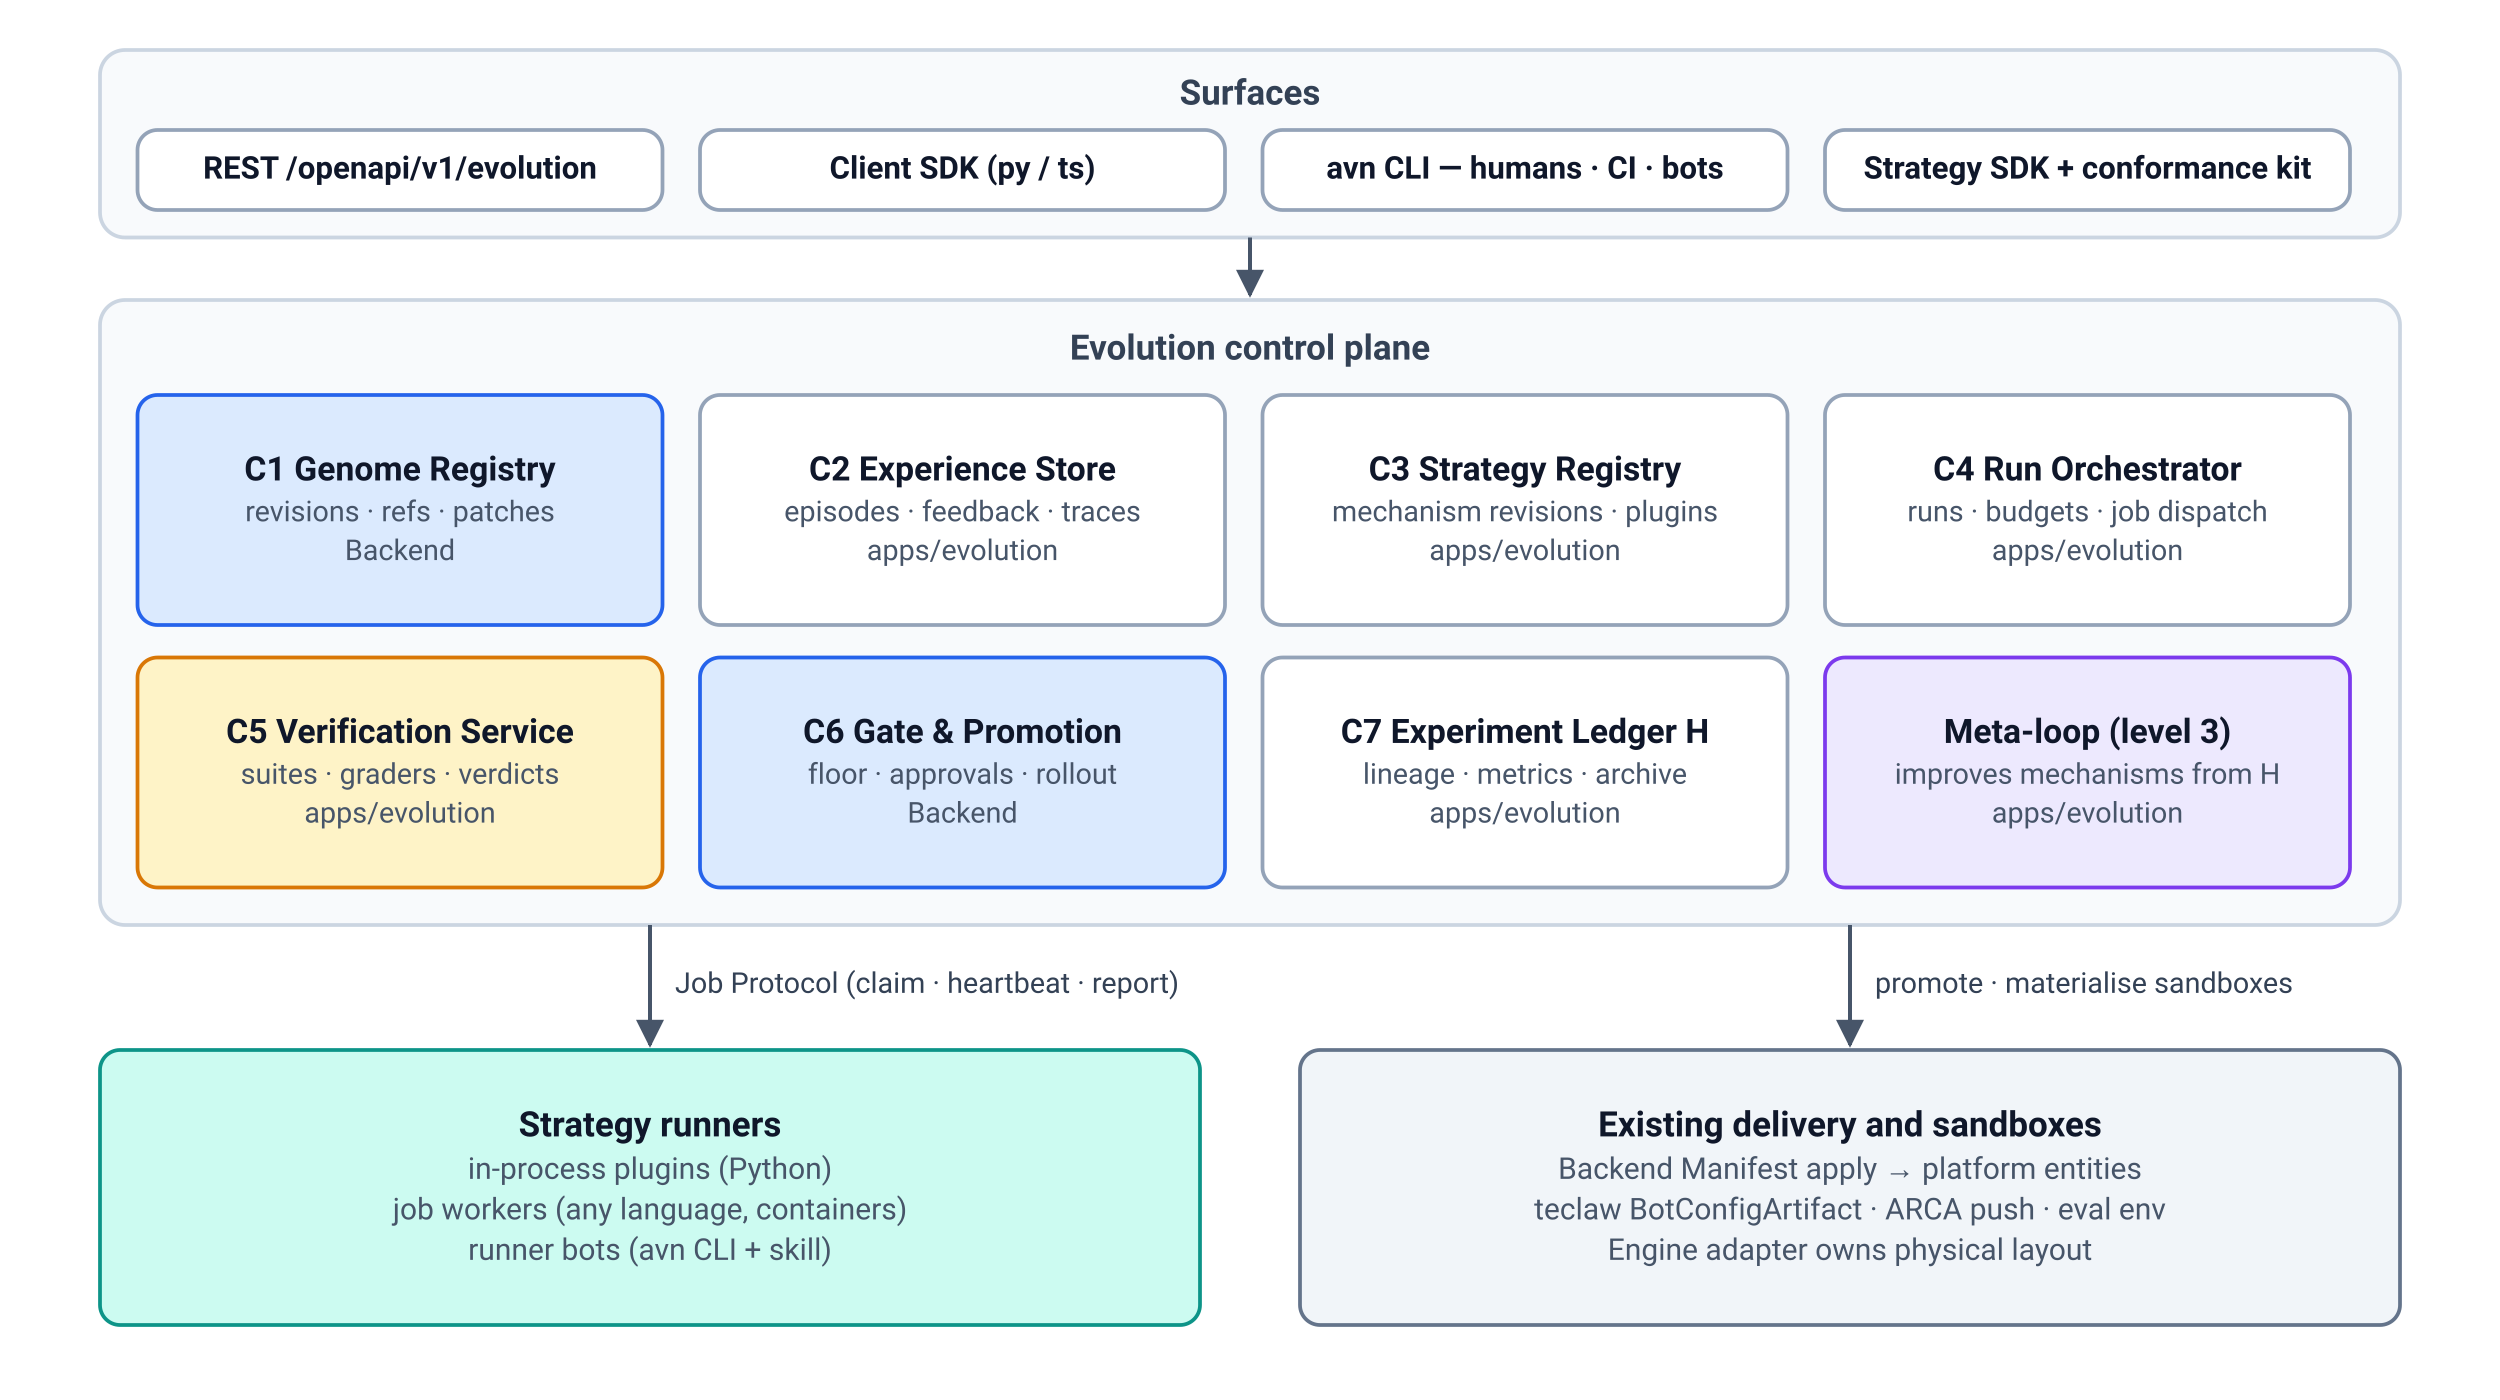
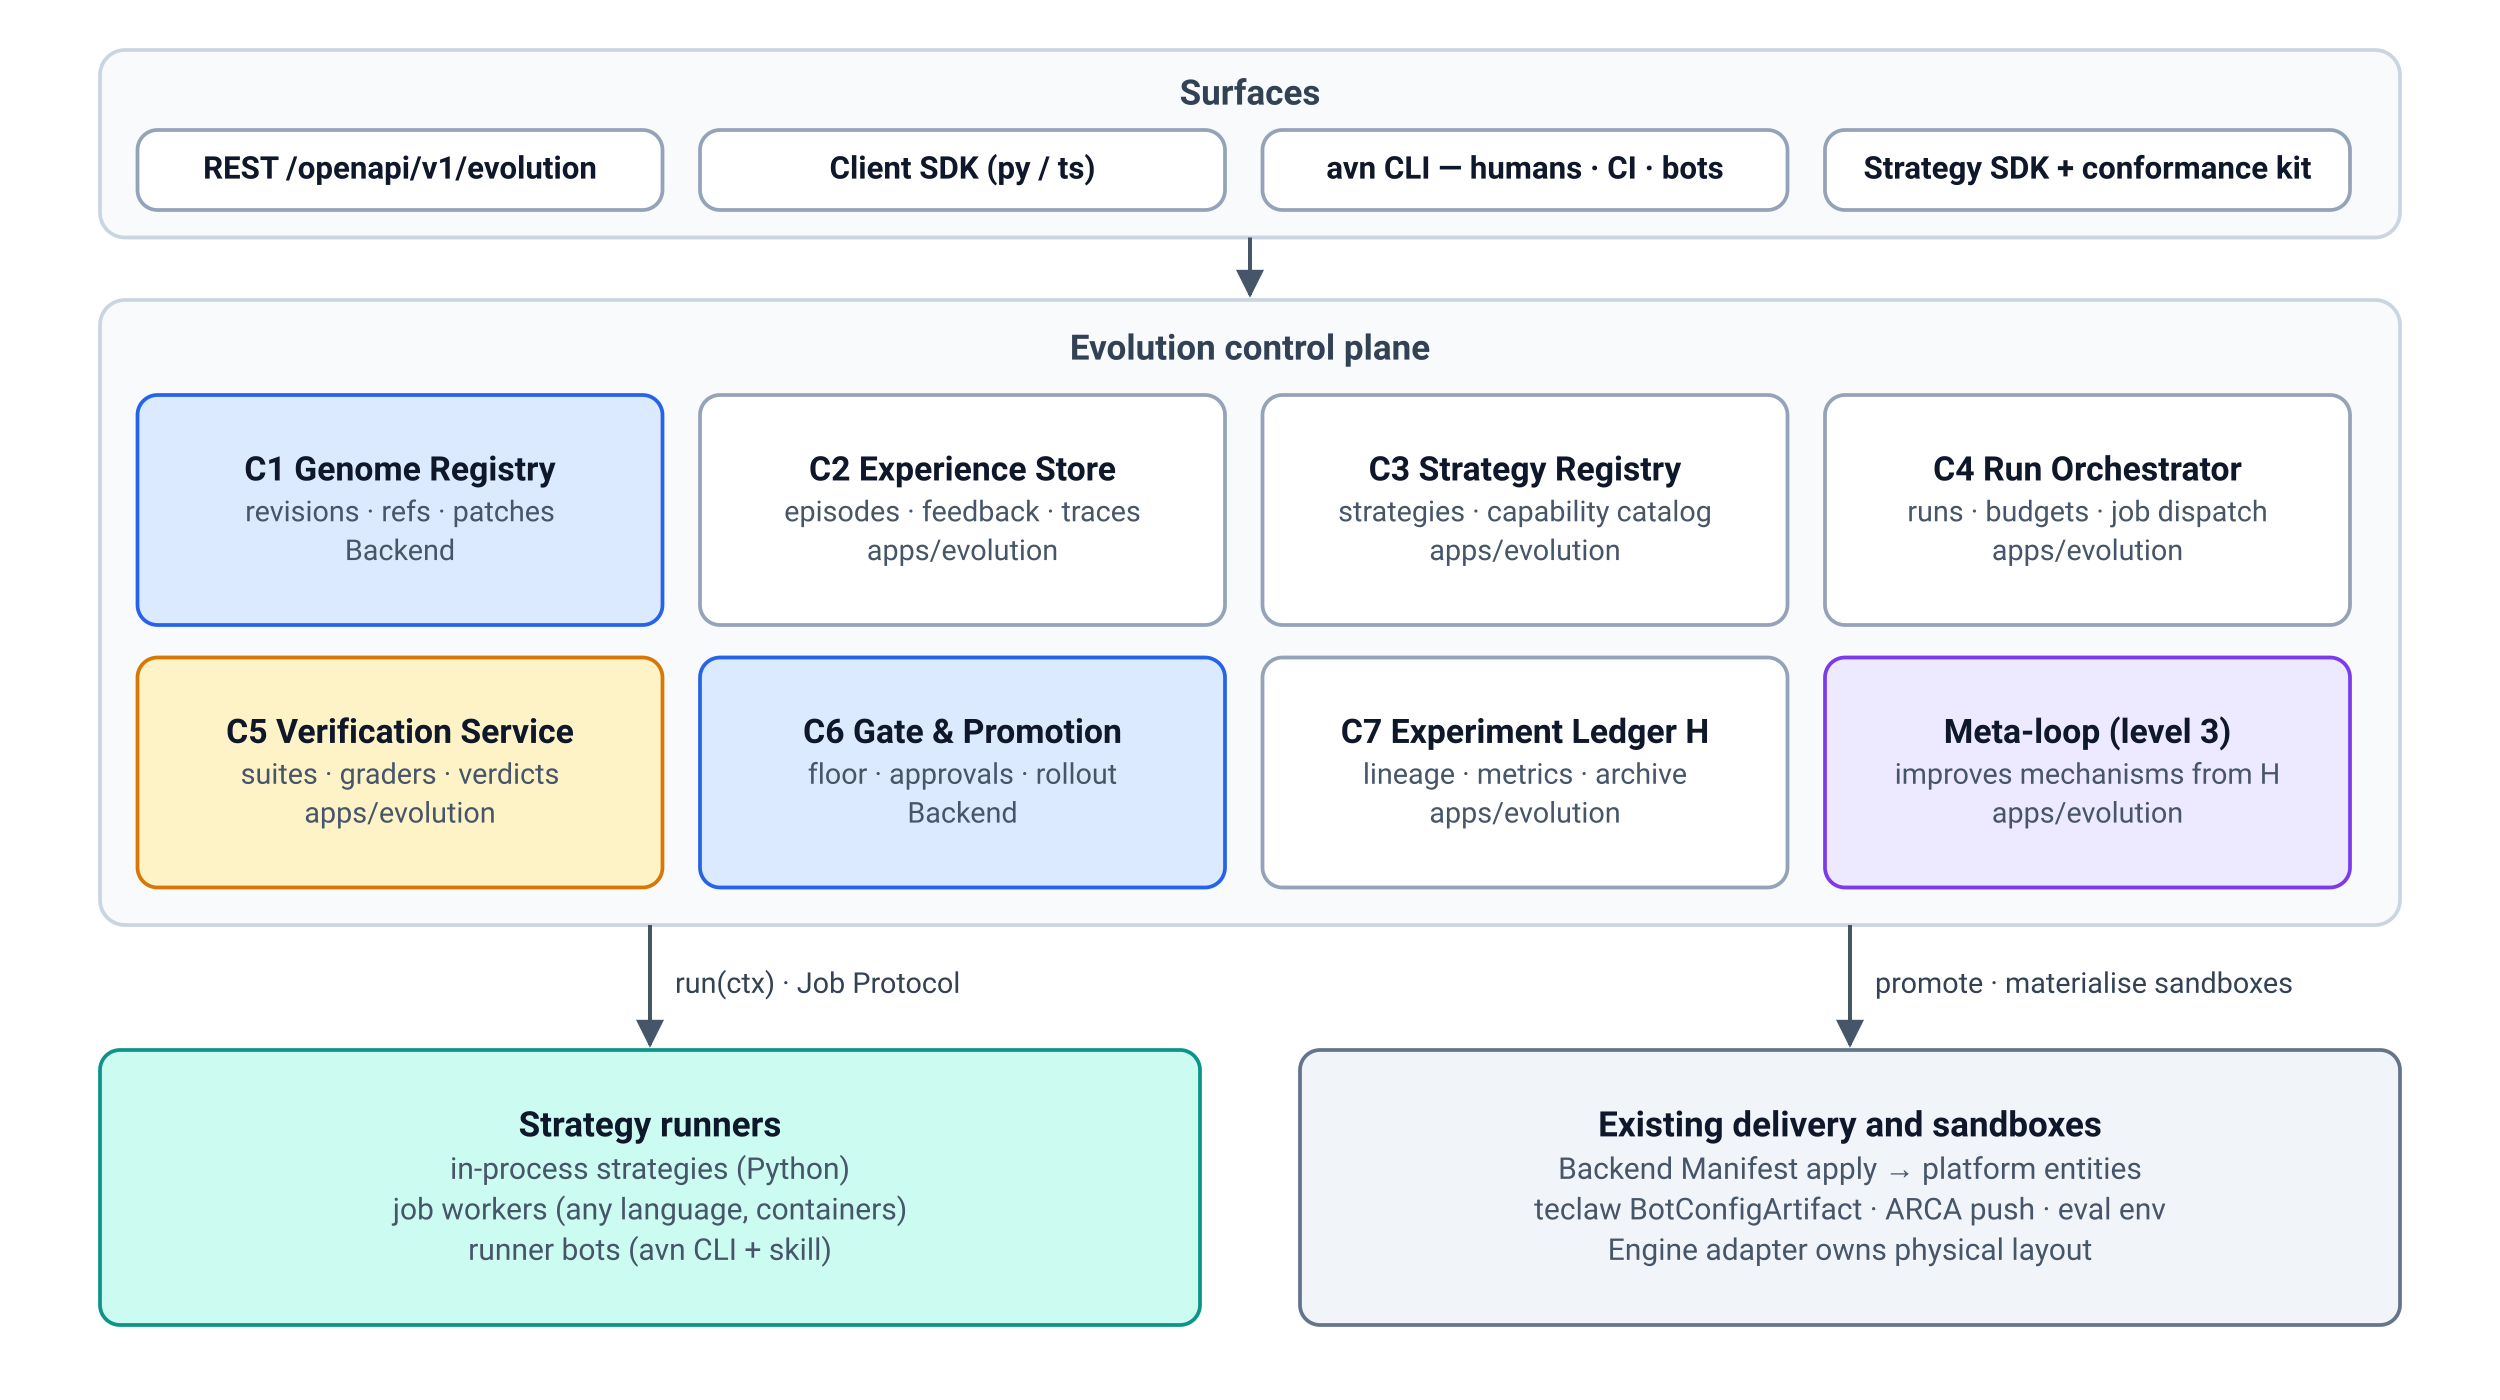
<svg xmlns="http://www.w3.org/2000/svg" width="1000" height="560" viewBox="0 0 1000 560" font-family="system-ui,-apple-system,'Segoe UI',Roboto,'Helvetica Neue',Arial,sans-serif" role="img" aria-label="Platform components and ownership">
  <defs>
    <marker id="ah" viewBox="0 0 10 10" refX="9" refY="5" markerWidth="7" markerHeight="7" orient="auto-start-reverse">
      <path d="M0 0 L10 5 L0 10 z" fill="#475569" />
    </marker>
    <marker id="ahl" viewBox="0 0 10 10" refX="9" refY="5" markerWidth="6" markerHeight="6" orient="auto-start-reverse">
      <path d="M0 0 L10 5 L0 10 z" fill="#94a3b8" />
    </marker>
  </defs>
  <rect width="1000" height="560" fill="#ffffff" />
  <rect x="40" y="20" width="920" height="75" rx="10" fill="#f8fafc" stroke="#cbd5e1" stroke-width="1.5" />
  <text x="500" y="38" font-size="14" font-weight="700" fill="#334155" text-anchor="middle" dominant-baseline="middle">Surfaces</text>
  <rect x="55" y="52" width="210" height="32" rx="8" fill="#ffffff" stroke="#94a3b8" stroke-width="1.5" />
  <text x="160.0" y="68.0" font-size="12.5" font-weight="600" fill="#0f172a" text-anchor="middle" dominant-baseline="middle">REST /openapi/v1/evolution</text>
  <rect x="280" y="52" width="210" height="32" rx="8" fill="#ffffff" stroke="#94a3b8" stroke-width="1.5" />
  <text x="385.0" y="68.0" font-size="12.5" font-weight="600" fill="#0f172a" text-anchor="middle" dominant-baseline="middle">Client SDK (py / ts)</text>
  <rect x="505" y="52" width="210" height="32" rx="8" fill="#ffffff" stroke="#94a3b8" stroke-width="1.5" />
  <text x="610.0" y="68.0" font-size="12.5" font-weight="600" fill="#0f172a" text-anchor="middle" dominant-baseline="middle">avn CLI — humans · CI · bots</text>
  <rect x="730" y="52" width="210" height="32" rx="8" fill="#ffffff" stroke="#94a3b8" stroke-width="1.5" />
  <text x="835.0" y="68.0" font-size="12.5" font-weight="600" fill="#0f172a" text-anchor="middle" dominant-baseline="middle">Strategy SDK + conformance kit</text>
  <path d="M 500 95 L 500 118" fill="none" stroke="#475569" stroke-width="1.6" marker-end="url(#ah)" />
  <rect x="40" y="120" width="920" height="250" rx="10" fill="#f8fafc" stroke="#cbd5e1" stroke-width="1.5" />
  <text x="500" y="140" font-size="14" font-weight="700" fill="#334155" text-anchor="middle" dominant-baseline="middle">Evolution control plane</text>
  <rect x="55" y="158" width="210" height="92" rx="8" fill="#dbeafe" stroke="#2563eb" stroke-width="1.5" />
  <text x="160.0" y="188.475" font-size="13.5" font-weight="600" fill="#0f172a" text-anchor="middle" dominant-baseline="middle">C1 Genome Registry</text>
  <text x="160.0" y="205.35" font-size="11.5" font-weight="400" fill="#475569" text-anchor="middle" dominant-baseline="middle">revisions · refs · patches</text>
  <text x="160.0" y="220.875" font-size="11.5" font-weight="400" fill="#475569" text-anchor="middle" dominant-baseline="middle">Backend</text>
  <rect x="280" y="158" width="210" height="92" rx="8" fill="#ffffff" stroke="#94a3b8" stroke-width="1.5" />
  <text x="385.0" y="188.475" font-size="13.5" font-weight="600" fill="#0f172a" text-anchor="middle" dominant-baseline="middle">C2 Experience Store</text>
  <text x="385.0" y="205.35" font-size="11.5" font-weight="400" fill="#475569" text-anchor="middle" dominant-baseline="middle">episodes · feedback · traces</text>
  <text x="385.0" y="220.875" font-size="11.5" font-weight="400" fill="#475569" text-anchor="middle" dominant-baseline="middle">apps/evolution</text>
  <rect x="505" y="158" width="210" height="92" rx="8" fill="#ffffff" stroke="#94a3b8" stroke-width="1.5" />
  <text x="610.0" y="188.475" font-size="13.5" font-weight="600" fill="#0f172a" text-anchor="middle" dominant-baseline="middle">C3 Strategy Registry</text>
-   <text x="610.0" y="205.35" font-size="11.5" font-weight="400" fill="#475569" text-anchor="middle" dominant-baseline="middle">mechanism revisions · plugins</text>
+   <text x="610.0" y="205.35" font-size="11.5" font-weight="400" fill="#475569" text-anchor="middle" dominant-baseline="middle">strategies · capability catalog</text>
  <text x="610.0" y="220.875" font-size="11.5" font-weight="400" fill="#475569" text-anchor="middle" dominant-baseline="middle">apps/evolution</text>
  <rect x="730" y="158" width="210" height="92" rx="8" fill="#ffffff" stroke="#94a3b8" stroke-width="1.5" />
  <text x="835.0" y="188.475" font-size="13.5" font-weight="600" fill="#0f172a" text-anchor="middle" dominant-baseline="middle">C4 Run Orchestrator</text>
  <text x="835.0" y="205.35" font-size="11.5" font-weight="400" fill="#475569" text-anchor="middle" dominant-baseline="middle">runs · budgets · job dispatch</text>
  <text x="835.0" y="220.875" font-size="11.5" font-weight="400" fill="#475569" text-anchor="middle" dominant-baseline="middle">apps/evolution</text>
  <rect x="55" y="263" width="210" height="92" rx="8" fill="#fef3c7" stroke="#d97706" stroke-width="1.5" />
  <text x="160.0" y="293.475" font-size="13.5" font-weight="600" fill="#0f172a" text-anchor="middle" dominant-baseline="middle">C5 Verification Service</text>
  <text x="160.0" y="310.35" font-size="11.5" font-weight="400" fill="#475569" text-anchor="middle" dominant-baseline="middle">suites · graders · verdicts</text>
  <text x="160.0" y="325.875" font-size="11.5" font-weight="400" fill="#475569" text-anchor="middle" dominant-baseline="middle">apps/evolution</text>
  <rect x="280" y="263" width="210" height="92" rx="8" fill="#dbeafe" stroke="#2563eb" stroke-width="1.5" />
  <text x="385.0" y="293.475" font-size="13.5" font-weight="600" fill="#0f172a" text-anchor="middle" dominant-baseline="middle">C6 Gate &amp; Promotion</text>
  <text x="385.0" y="310.35" font-size="11.5" font-weight="400" fill="#475569" text-anchor="middle" dominant-baseline="middle">floor · approvals · rollout</text>
  <text x="385.0" y="325.875" font-size="11.5" font-weight="400" fill="#475569" text-anchor="middle" dominant-baseline="middle">Backend</text>
  <rect x="505" y="263" width="210" height="92" rx="8" fill="#ffffff" stroke="#94a3b8" stroke-width="1.5" />
  <text x="610.0" y="293.475" font-size="13.5" font-weight="600" fill="#0f172a" text-anchor="middle" dominant-baseline="middle">C7 Experiment Ledger H</text>
  <text x="610.0" y="310.35" font-size="11.5" font-weight="400" fill="#475569" text-anchor="middle" dominant-baseline="middle">lineage · metrics · archive</text>
  <text x="610.0" y="325.875" font-size="11.5" font-weight="400" fill="#475569" text-anchor="middle" dominant-baseline="middle">apps/evolution</text>
  <rect x="730" y="263" width="210" height="92" rx="8" fill="#ede9fe" stroke="#7c3aed" stroke-width="1.5" />
  <text x="835.0" y="293.475" font-size="13.5" font-weight="600" fill="#0f172a" text-anchor="middle" dominant-baseline="middle">Meta-loop (level 3)</text>
  <text x="835.0" y="310.35" font-size="11.5" font-weight="400" fill="#475569" text-anchor="middle" dominant-baseline="middle">improves mechanisms from H</text>
  <text x="835.0" y="325.875" font-size="11.5" font-weight="400" fill="#475569" text-anchor="middle" dominant-baseline="middle">apps/evolution</text>
  <rect x="40" y="420" width="440" height="110" rx="8" fill="#ccfbf1" stroke="#0d9488" stroke-width="1.5" />
  <text x="260.0" y="450.7" font-size="14" font-weight="600" fill="#0f172a" text-anchor="middle" dominant-baseline="middle">Strategy runners</text>
-   <text x="260.0" y="468.25" font-size="12" font-weight="400" fill="#475569" text-anchor="middle" dominant-baseline="middle">in-process plugins (Python)</text>
+   <text x="260.0" y="468.25" font-size="12" font-weight="400" fill="#475569" text-anchor="middle" dominant-baseline="middle">in-process strategies (Python)</text>
  <text x="260.0" y="484.45" font-size="12" font-weight="400" fill="#475569" text-anchor="middle" dominant-baseline="middle">job workers (any language, containers)</text>
  <text x="260.0" y="500.65" font-size="12" font-weight="400" fill="#475569" text-anchor="middle" dominant-baseline="middle">runner bots (avn CLI + skill)</text>
  <rect x="520" y="420" width="440" height="110" rx="8" fill="#f1f5f9" stroke="#64748b" stroke-width="1.5" />
  <text x="740.0" y="450.7" font-size="14" font-weight="600" fill="#0f172a" text-anchor="middle" dominant-baseline="middle">Existing delivery and sandboxes</text>
  <text x="740.0" y="468.25" font-size="12" font-weight="400" fill="#475569" text-anchor="middle" dominant-baseline="middle">Backend Manifest apply → platform entities</text>
  <text x="740.0" y="484.45" font-size="12" font-weight="400" fill="#475569" text-anchor="middle" dominant-baseline="middle">teclaw BotConfigArtifact · ARCA push · eval env</text>
  <text x="740.0" y="500.65" font-size="12" font-weight="400" fill="#475569" text-anchor="middle" dominant-baseline="middle">Engine adapter owns physical layout</text>
  <path d="M 260 370 L 260 418" fill="none" stroke="#475569" stroke-width="1.6" marker-end="url(#ah)" />
-   <text x="270" y="394" font-size="11.5" font-weight="400" fill="#334155" text-anchor="start" dominant-baseline="middle">Job Protocol (claim · heartbeat · report)</text>
+   <text x="270" y="394" font-size="11.5" font-weight="400" fill="#334155" text-anchor="start" dominant-baseline="middle">run(ctx) · Job Protocol</text>
  <path d="M 740 370 L 740 418" fill="none" stroke="#475569" stroke-width="1.6" marker-end="url(#ah)" />
  <text x="750" y="394" font-size="11.5" font-weight="400" fill="#334155" text-anchor="start" dominant-baseline="middle">promote · materialise sandboxes</text>
</svg>
